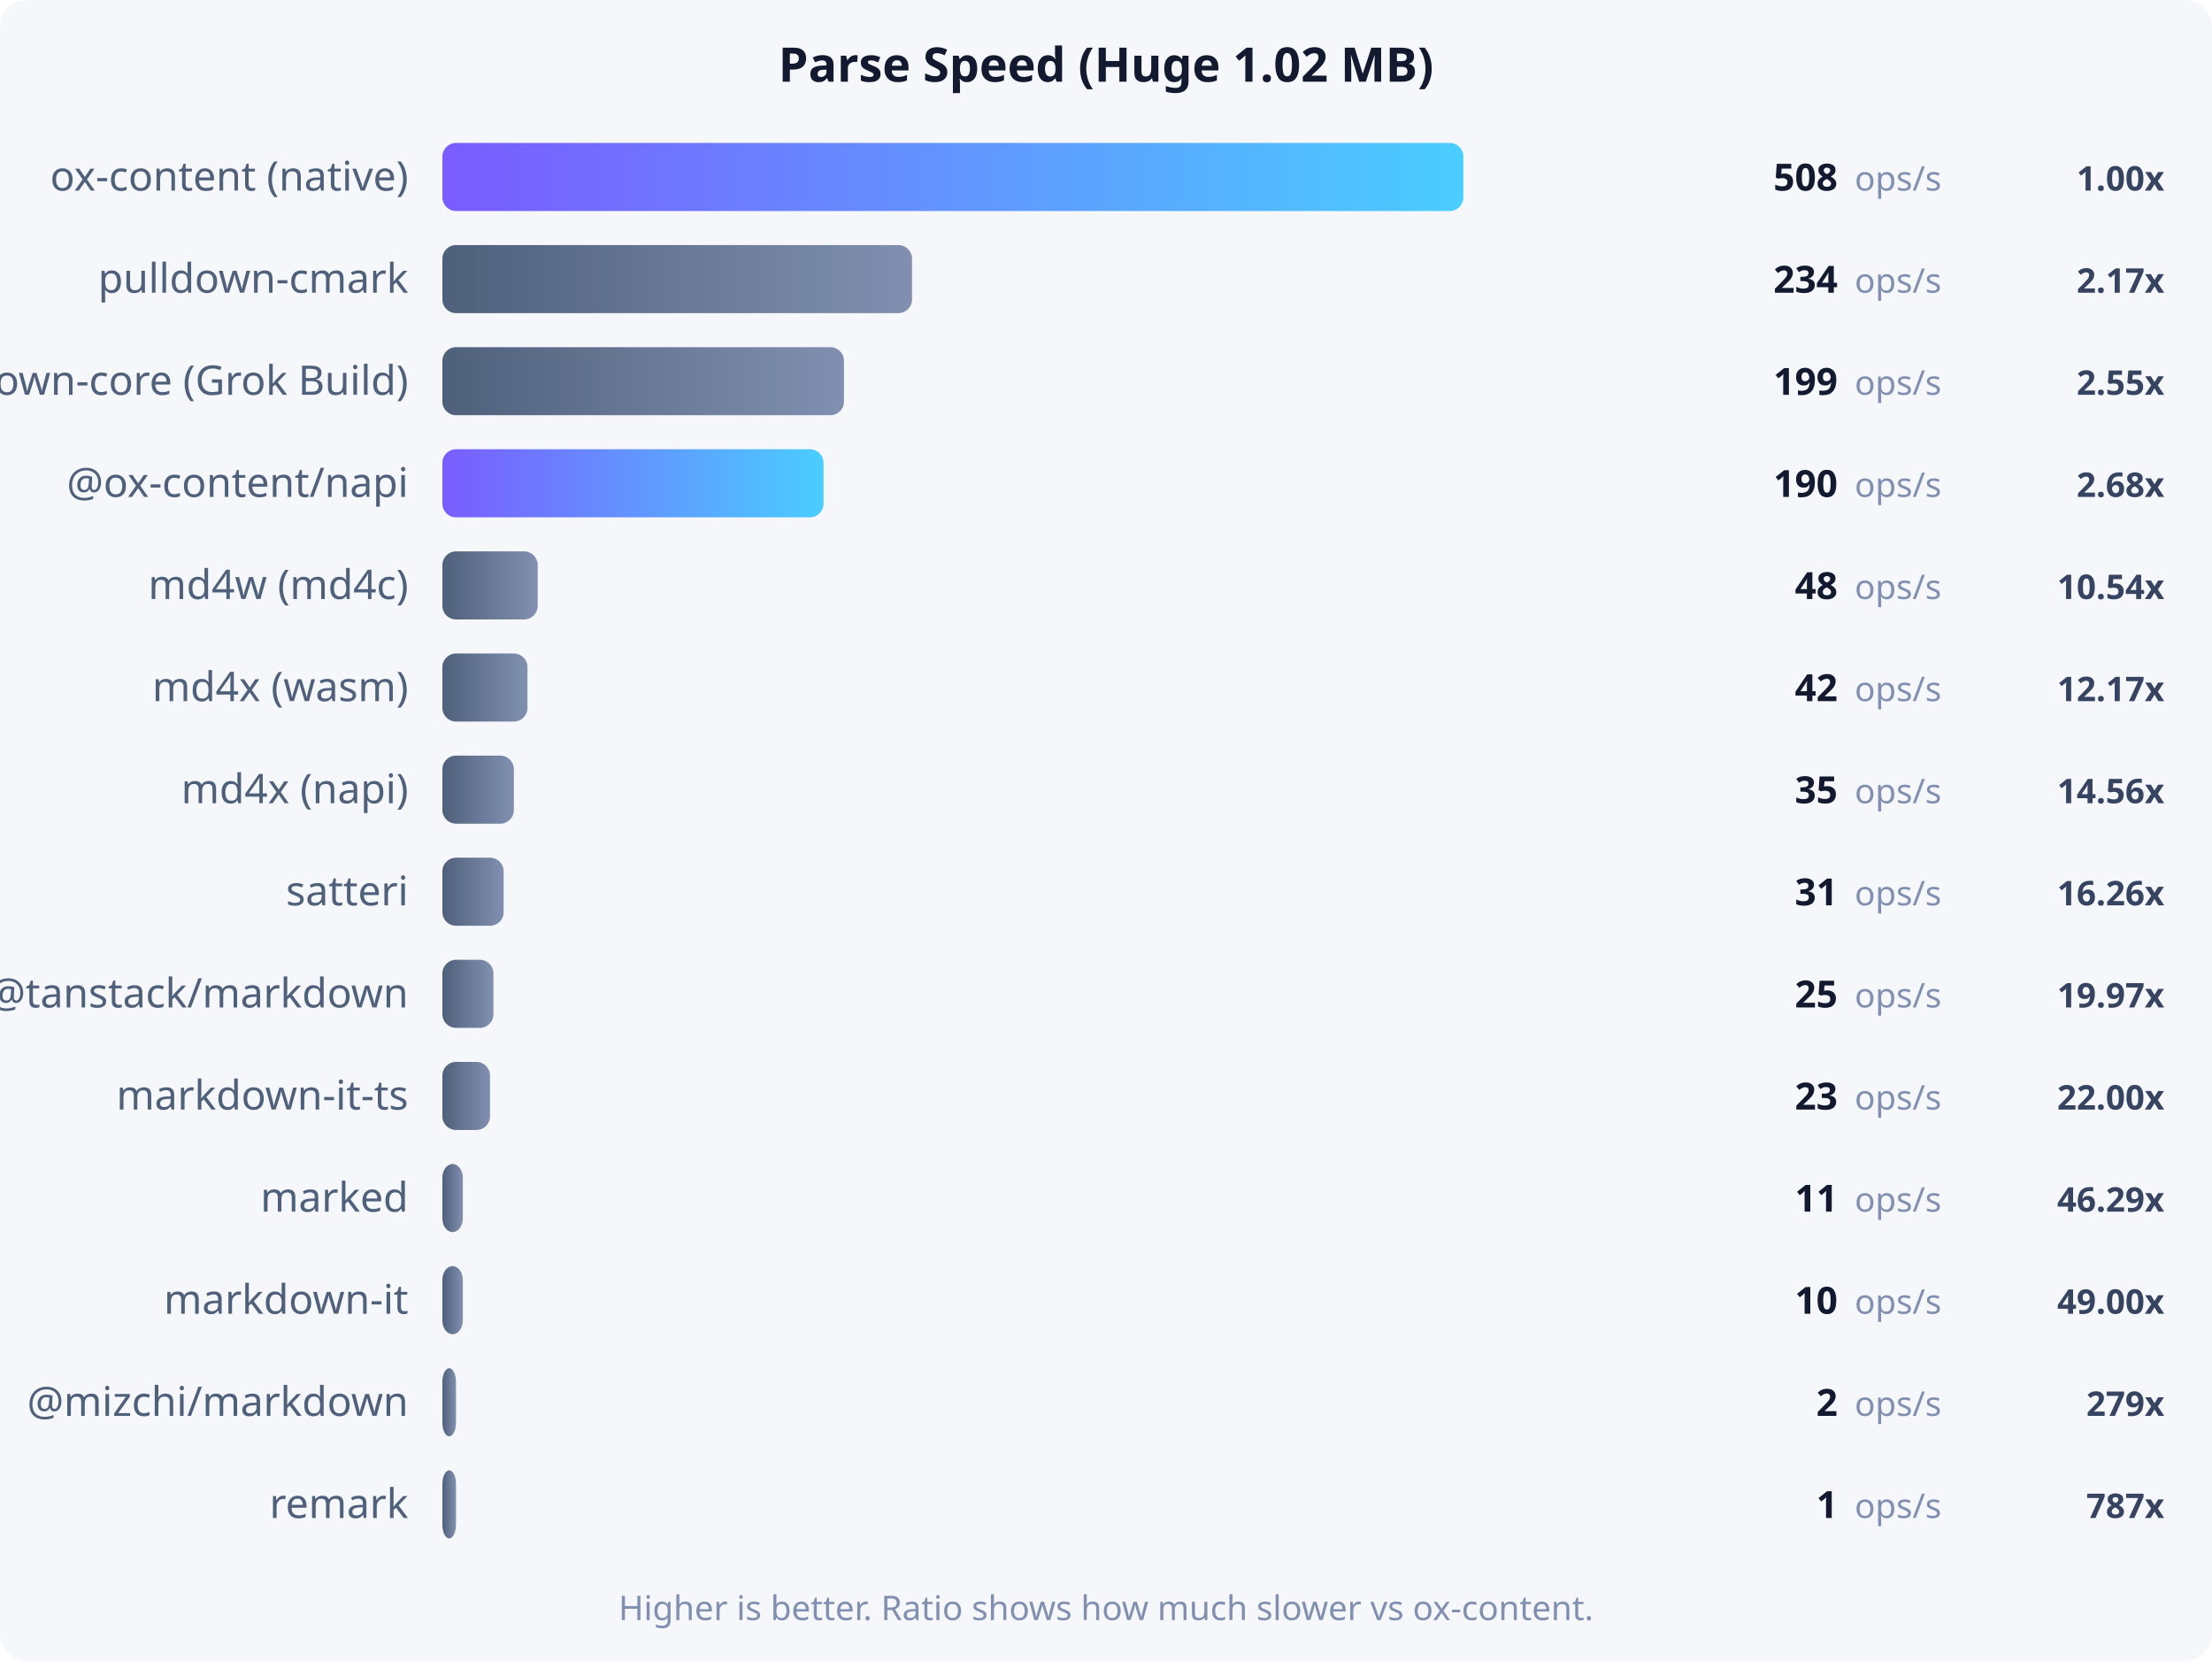
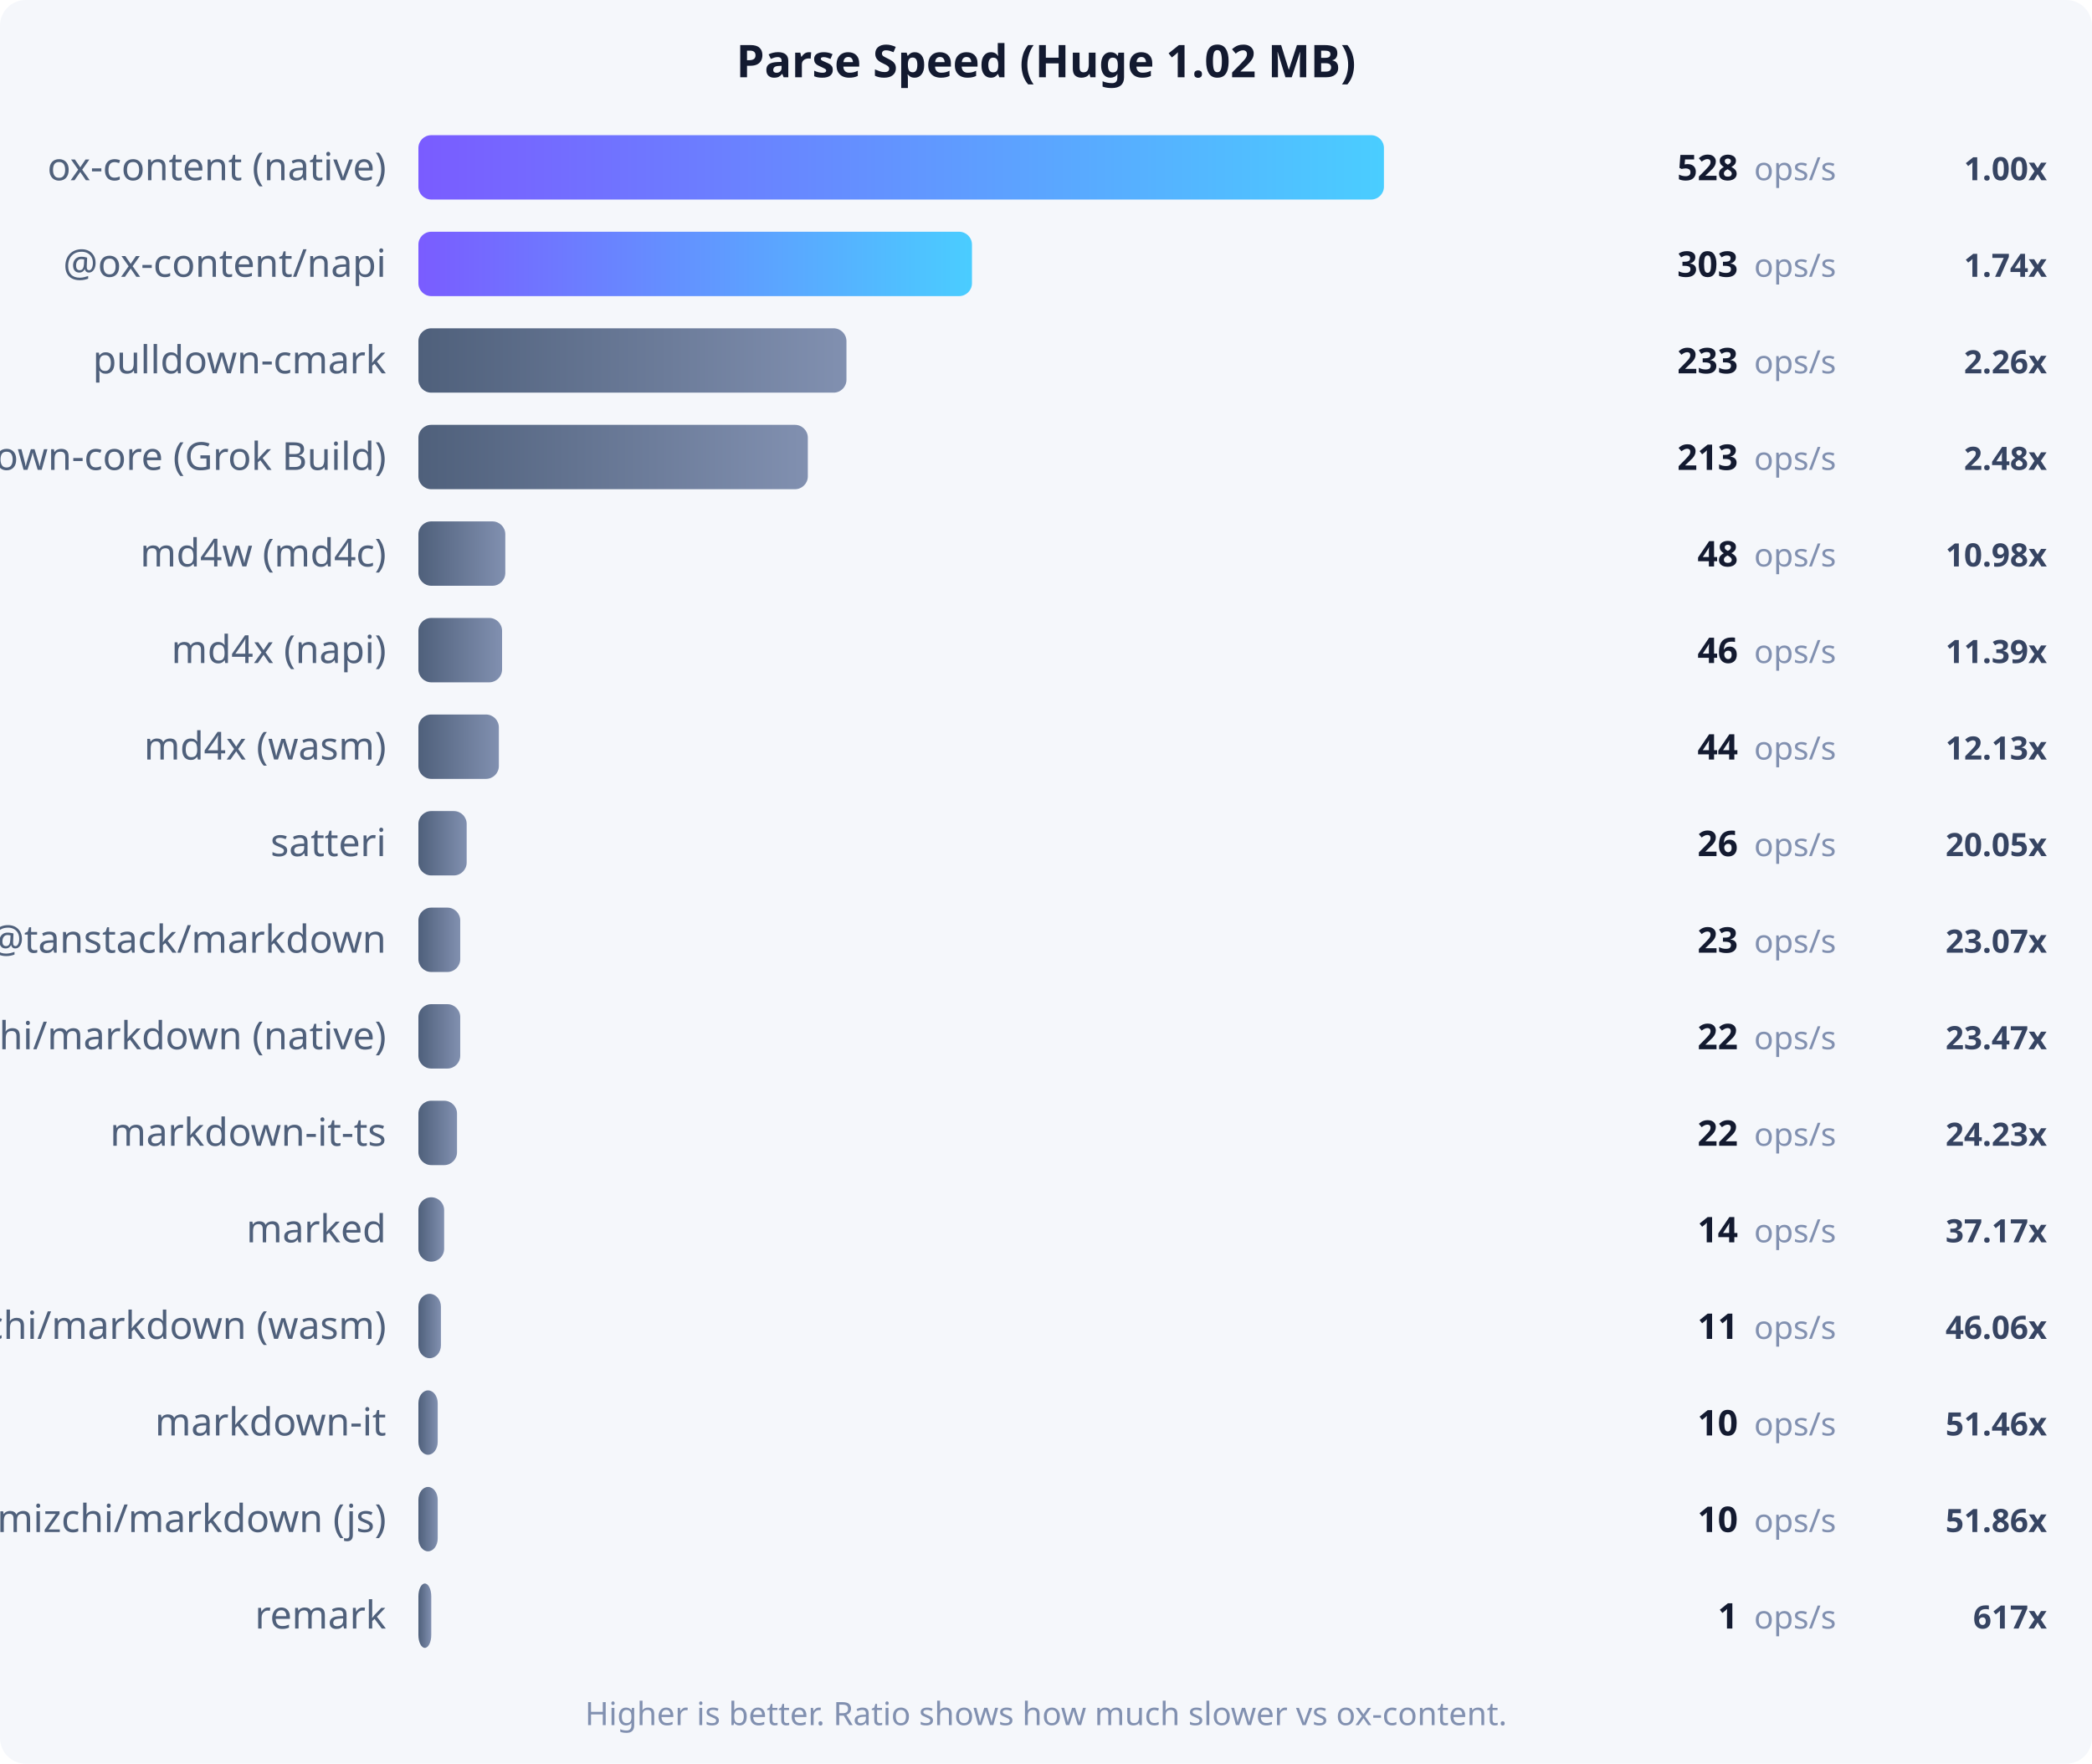
- <svg xmlns="http://www.w3.org/2000/svg" viewBox="0 0 650 488">
+ <svg xmlns="http://www.w3.org/2000/svg" viewBox="0 0 650 548">
  <defs>
    <linearGradient id="oxGrad" x1="0%" y1="0%" x2="100%" y2="0%">
      <stop offset="0%" style="stop-color:#7a5cff" />
      <stop offset="100%" style="stop-color:#4acdff" />
    </linearGradient>
    <linearGradient id="grayGrad" x1="0%" y1="0%" x2="100%" y2="0%">
      <stop offset="0%" style="stop-color:#4f607b" />
      <stop offset="100%" style="stop-color:#8190b0" />
    </linearGradient>
  </defs>
  <style>
    .title { font: bold 14px IBM Plex Sans, system-ui, sans-serif; fill: #131a30; }
    .label { font: 12px IBM Plex Sans, system-ui, sans-serif; fill: #4f607b; }
    .value { font: bold 11px IBM Plex Sans, system-ui, sans-serif; fill: #131a30; }
    .unit { font: 10px IBM Plex Sans, system-ui, sans-serif; fill: #8190b0; }
    .ratio { font: bold 10px IBM Plex Sans, system-ui, sans-serif; fill: #364462; }
  </style>
-   <rect width="650" height="488" fill="#f5f7fb" rx="8" />
+   <rect width="650" height="548" fill="#f5f7fb" rx="8" />
  <text x="325" y="24" text-anchor="middle" class="title">Parse Speed (Huge 1.02 MB)</text>
  <text x="120" y="56" text-anchor="end" class="label">ox-content (native)</text>
  <rect x="130" y="42" width="300" height="20" rx="4" fill="url(#oxGrad)" />
-   <text x="540" y="56" text-anchor="end" class="value">508</text>
+   <text x="540" y="56" text-anchor="end" class="value">528</text>
  <text x="545" y="56" class="unit">ops/s</text>
  <text x="636" y="56" text-anchor="end" class="ratio">1.00x</text>
-   <text x="120" y="86" text-anchor="end" class="label">pulldown-cmark</text>
-   <rect x="130" y="72" width="138" height="20" rx="4" fill="url(#grayGrad)" />
-   <text x="540" y="86" text-anchor="end" class="value">234</text>
+   <text x="120" y="86" text-anchor="end" class="label">@ox-content/napi</text>
+   <rect x="130" y="72" width="172" height="20" rx="4" fill="url(#oxGrad)" />
+   <text x="540" y="86" text-anchor="end" class="value">303</text>
  <text x="545" y="86" class="unit">ops/s</text>
-   <text x="636" y="86" text-anchor="end" class="ratio">2.17x</text>
-   <text x="120" y="116" text-anchor="end" class="label">xai-grok-markdown-core (Grok Build)</text>
-   <rect x="130" y="102" width="118" height="20" rx="4" fill="url(#grayGrad)" />
-   <text x="540" y="116" text-anchor="end" class="value">199</text>
+   <text x="636" y="86" text-anchor="end" class="ratio">1.74x</text>
+   <text x="120" y="116" text-anchor="end" class="label">pulldown-cmark</text>
+   <rect x="130" y="102" width="133" height="20" rx="4" fill="url(#grayGrad)" />
+   <text x="540" y="116" text-anchor="end" class="value">233</text>
  <text x="545" y="116" class="unit">ops/s</text>
-   <text x="636" y="116" text-anchor="end" class="ratio">2.55x</text>
-   <text x="120" y="146" text-anchor="end" class="label">@ox-content/napi</text>
-   <rect x="130" y="132" width="112" height="20" rx="4" fill="url(#oxGrad)" />
-   <text x="540" y="146" text-anchor="end" class="value">190</text>
+   <text x="636" y="116" text-anchor="end" class="ratio">2.26x</text>
+   <text x="120" y="146" text-anchor="end" class="label">xai-grok-markdown-core (Grok Build)</text>
+   <rect x="130" y="132" width="121" height="20" rx="4" fill="url(#grayGrad)" />
+   <text x="540" y="146" text-anchor="end" class="value">213</text>
  <text x="545" y="146" class="unit">ops/s</text>
-   <text x="636" y="146" text-anchor="end" class="ratio">2.68x</text>
+   <text x="636" y="146" text-anchor="end" class="ratio">2.48x</text>
  <text x="120" y="176" text-anchor="end" class="label">md4w (md4c)</text>
-   <rect x="130" y="162" width="28" height="20" rx="4" fill="url(#grayGrad)" />
+   <rect x="130" y="162" width="27" height="20" rx="4" fill="url(#grayGrad)" />
  <text x="540" y="176" text-anchor="end" class="value">48</text>
  <text x="545" y="176" class="unit">ops/s</text>
-   <text x="636" y="176" text-anchor="end" class="ratio">10.54x</text>
-   <text x="120" y="206" text-anchor="end" class="label">md4x (wasm)</text>
-   <rect x="130" y="192" width="25" height="20" rx="4" fill="url(#grayGrad)" />
-   <text x="540" y="206" text-anchor="end" class="value">42</text>
+   <text x="636" y="176" text-anchor="end" class="ratio">10.98x</text>
+   <text x="120" y="206" text-anchor="end" class="label">md4x (napi)</text>
+   <rect x="130" y="192" width="26" height="20" rx="4" fill="url(#grayGrad)" />
+   <text x="540" y="206" text-anchor="end" class="value">46</text>
  <text x="545" y="206" class="unit">ops/s</text>
-   <text x="636" y="206" text-anchor="end" class="ratio">12.17x</text>
-   <text x="120" y="236" text-anchor="end" class="label">md4x (napi)</text>
-   <rect x="130" y="222" width="21" height="20" rx="4" fill="url(#grayGrad)" />
-   <text x="540" y="236" text-anchor="end" class="value">35</text>
+   <text x="636" y="206" text-anchor="end" class="ratio">11.39x</text>
+   <text x="120" y="236" text-anchor="end" class="label">md4x (wasm)</text>
+   <rect x="130" y="222" width="25" height="20" rx="4" fill="url(#grayGrad)" />
+   <text x="540" y="236" text-anchor="end" class="value">44</text>
  <text x="545" y="236" class="unit">ops/s</text>
-   <text x="636" y="236" text-anchor="end" class="ratio">14.56x</text>
+   <text x="636" y="236" text-anchor="end" class="ratio">12.13x</text>
  <text x="120" y="266" text-anchor="end" class="label">satteri</text>
-   <rect x="130" y="252" width="18" height="20" rx="4" fill="url(#grayGrad)" />
-   <text x="540" y="266" text-anchor="end" class="value">31</text>
+   <rect x="130" y="252" width="15" height="20" rx="4" fill="url(#grayGrad)" />
+   <text x="540" y="266" text-anchor="end" class="value">26</text>
  <text x="545" y="266" class="unit">ops/s</text>
-   <text x="636" y="266" text-anchor="end" class="ratio">16.26x</text>
+   <text x="636" y="266" text-anchor="end" class="ratio">20.05x</text>
  <text x="120" y="296" text-anchor="end" class="label">@tanstack/markdown</text>
-   <rect x="130" y="282" width="15" height="20" rx="4" fill="url(#grayGrad)" />
-   <text x="540" y="296" text-anchor="end" class="value">25</text>
+   <rect x="130" y="282" width="13" height="20" rx="4" fill="url(#grayGrad)" />
+   <text x="540" y="296" text-anchor="end" class="value">23</text>
  <text x="545" y="296" class="unit">ops/s</text>
-   <text x="636" y="296" text-anchor="end" class="ratio">19.97x</text>
-   <text x="120" y="326" text-anchor="end" class="label">markdown-it-ts</text>
-   <rect x="130" y="312" width="14" height="20" rx="4" fill="url(#grayGrad)" />
-   <text x="540" y="326" text-anchor="end" class="value">23</text>
+   <text x="636" y="296" text-anchor="end" class="ratio">23.07x</text>
+   <text x="120" y="326" text-anchor="end" class="label">@mizchi/markdown (native)</text>
+   <rect x="130" y="312" width="13" height="20" rx="4" fill="url(#grayGrad)" />
+   <text x="540" y="326" text-anchor="end" class="value">22</text>
  <text x="545" y="326" class="unit">ops/s</text>
-   <text x="636" y="326" text-anchor="end" class="ratio">22.00x</text>
-   <text x="120" y="356" text-anchor="end" class="label">marked</text>
-   <rect x="130" y="342" width="6" height="20" rx="4" fill="url(#grayGrad)" />
-   <text x="540" y="356" text-anchor="end" class="value">11</text>
+   <text x="636" y="326" text-anchor="end" class="ratio">23.47x</text>
+   <text x="120" y="356" text-anchor="end" class="label">markdown-it-ts</text>
+   <rect x="130" y="342" width="12" height="20" rx="4" fill="url(#grayGrad)" />
+   <text x="540" y="356" text-anchor="end" class="value">22</text>
  <text x="545" y="356" class="unit">ops/s</text>
-   <text x="636" y="356" text-anchor="end" class="ratio">46.29x</text>
-   <text x="120" y="386" text-anchor="end" class="label">markdown-it</text>
-   <rect x="130" y="372" width="6" height="20" rx="4" fill="url(#grayGrad)" />
-   <text x="540" y="386" text-anchor="end" class="value">10</text>
+   <text x="636" y="356" text-anchor="end" class="ratio">24.23x</text>
+   <text x="120" y="386" text-anchor="end" class="label">marked</text>
+   <rect x="130" y="372" width="8" height="20" rx="4" fill="url(#grayGrad)" />
+   <text x="540" y="386" text-anchor="end" class="value">14</text>
  <text x="545" y="386" class="unit">ops/s</text>
-   <text x="636" y="386" text-anchor="end" class="ratio">49.00x</text>
-   <text x="120" y="416" text-anchor="end" class="label">@mizchi/markdown</text>
-   <rect x="130" y="402" width="4" height="20" rx="4" fill="url(#grayGrad)" />
-   <text x="540" y="416" text-anchor="end" class="value">2</text>
+   <text x="636" y="386" text-anchor="end" class="ratio">37.17x</text>
+   <text x="120" y="416" text-anchor="end" class="label">@mizchi/markdown (wasm)</text>
+   <rect x="130" y="402" width="7" height="20" rx="4" fill="url(#grayGrad)" />
+   <text x="540" y="416" text-anchor="end" class="value">11</text>
  <text x="545" y="416" class="unit">ops/s</text>
-   <text x="636" y="416" text-anchor="end" class="ratio">279x</text>
-   <text x="120" y="446" text-anchor="end" class="label">remark</text>
-   <rect x="130" y="432" width="4" height="20" rx="4" fill="url(#grayGrad)" />
-   <text x="540" y="446" text-anchor="end" class="value">1</text>
+   <text x="636" y="416" text-anchor="end" class="ratio">46.06x</text>
+   <text x="120" y="446" text-anchor="end" class="label">markdown-it</text>
+   <rect x="130" y="432" width="6" height="20" rx="4" fill="url(#grayGrad)" />
+   <text x="540" y="446" text-anchor="end" class="value">10</text>
  <text x="545" y="446" class="unit">ops/s</text>
-   <text x="636" y="446" text-anchor="end" class="ratio">787x</text>
-   <text x="325" y="476" text-anchor="middle" class="unit">Higher is better. Ratio shows how much slower vs ox-content.</text>
+   <text x="636" y="446" text-anchor="end" class="ratio">51.46x</text>
+   <text x="120" y="476" text-anchor="end" class="label">@mizchi/markdown (js)</text>
+   <rect x="130" y="462" width="6" height="20" rx="4" fill="url(#grayGrad)" />
+   <text x="540" y="476" text-anchor="end" class="value">10</text>
+   <text x="545" y="476" class="unit">ops/s</text>
+   <text x="636" y="476" text-anchor="end" class="ratio">51.86x</text>
+   <text x="120" y="506" text-anchor="end" class="label">remark</text>
+   <rect x="130" y="492" width="4" height="20" rx="4" fill="url(#grayGrad)" />
+   <text x="540" y="506" text-anchor="end" class="value">1</text>
+   <text x="545" y="506" class="unit">ops/s</text>
+   <text x="636" y="506" text-anchor="end" class="ratio">617x</text>
+   <text x="325" y="536" text-anchor="middle" class="unit">Higher is better. Ratio shows how much slower vs ox-content.</text>
</svg>
